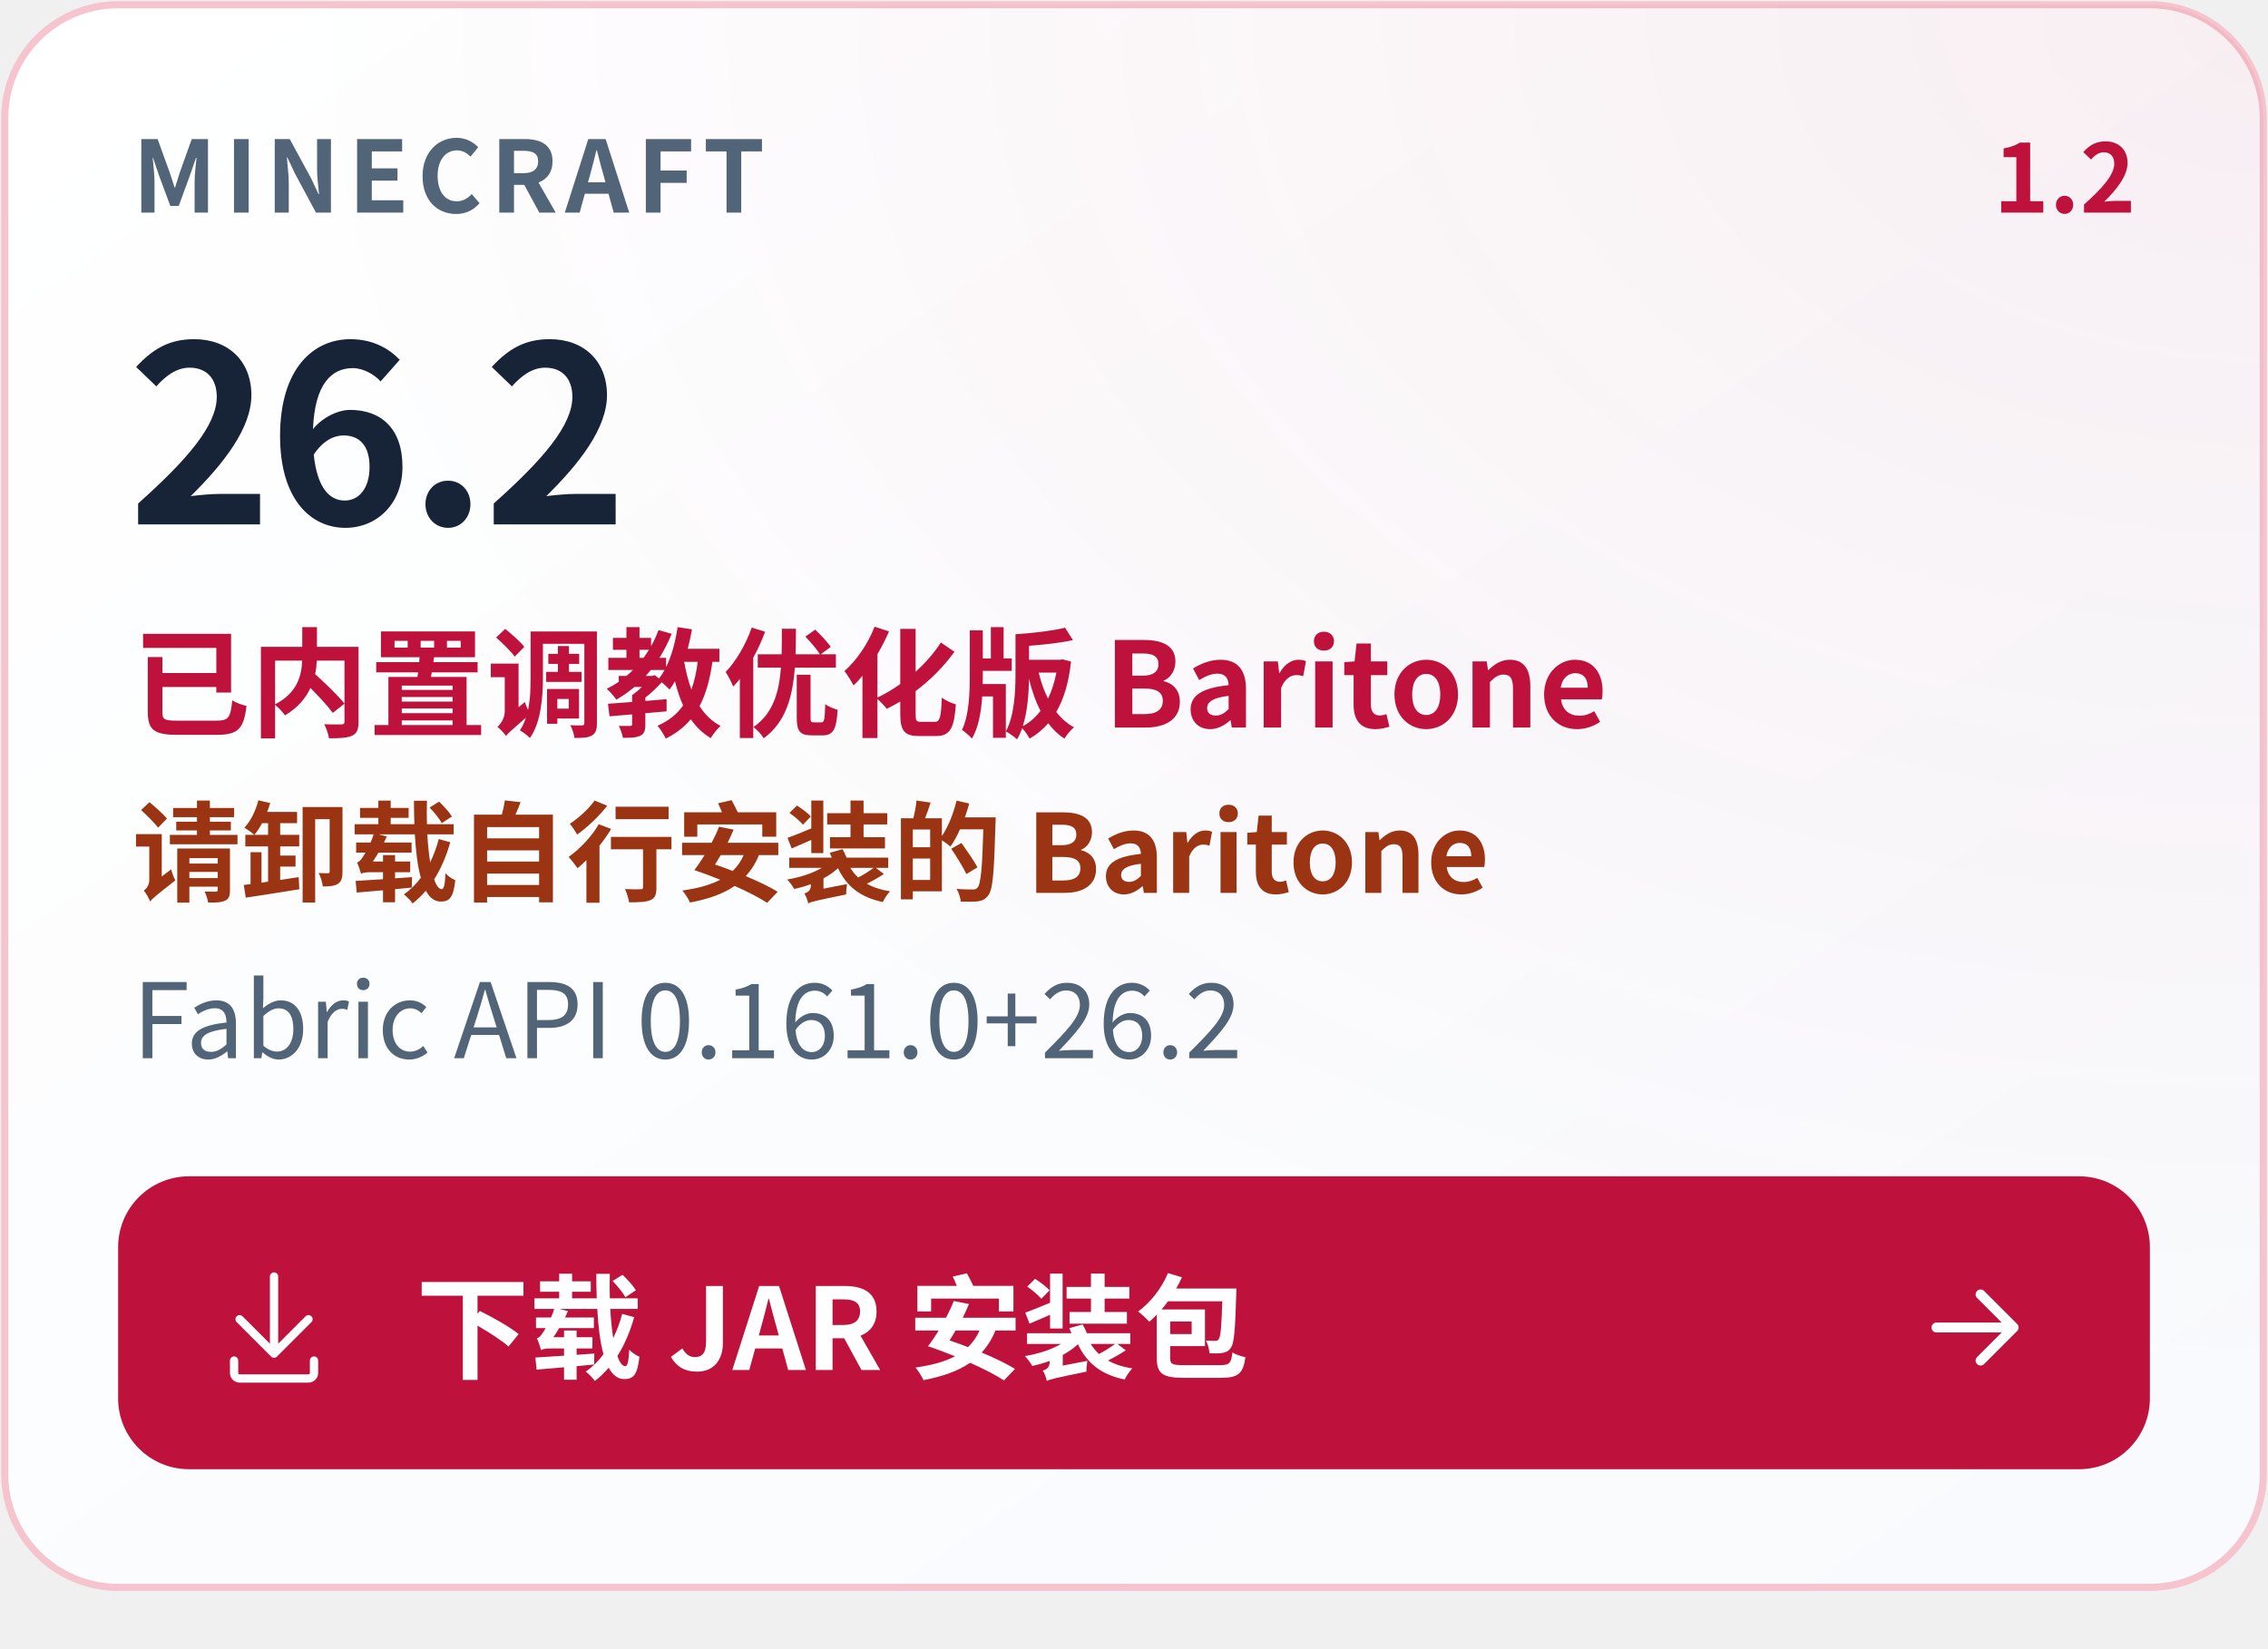
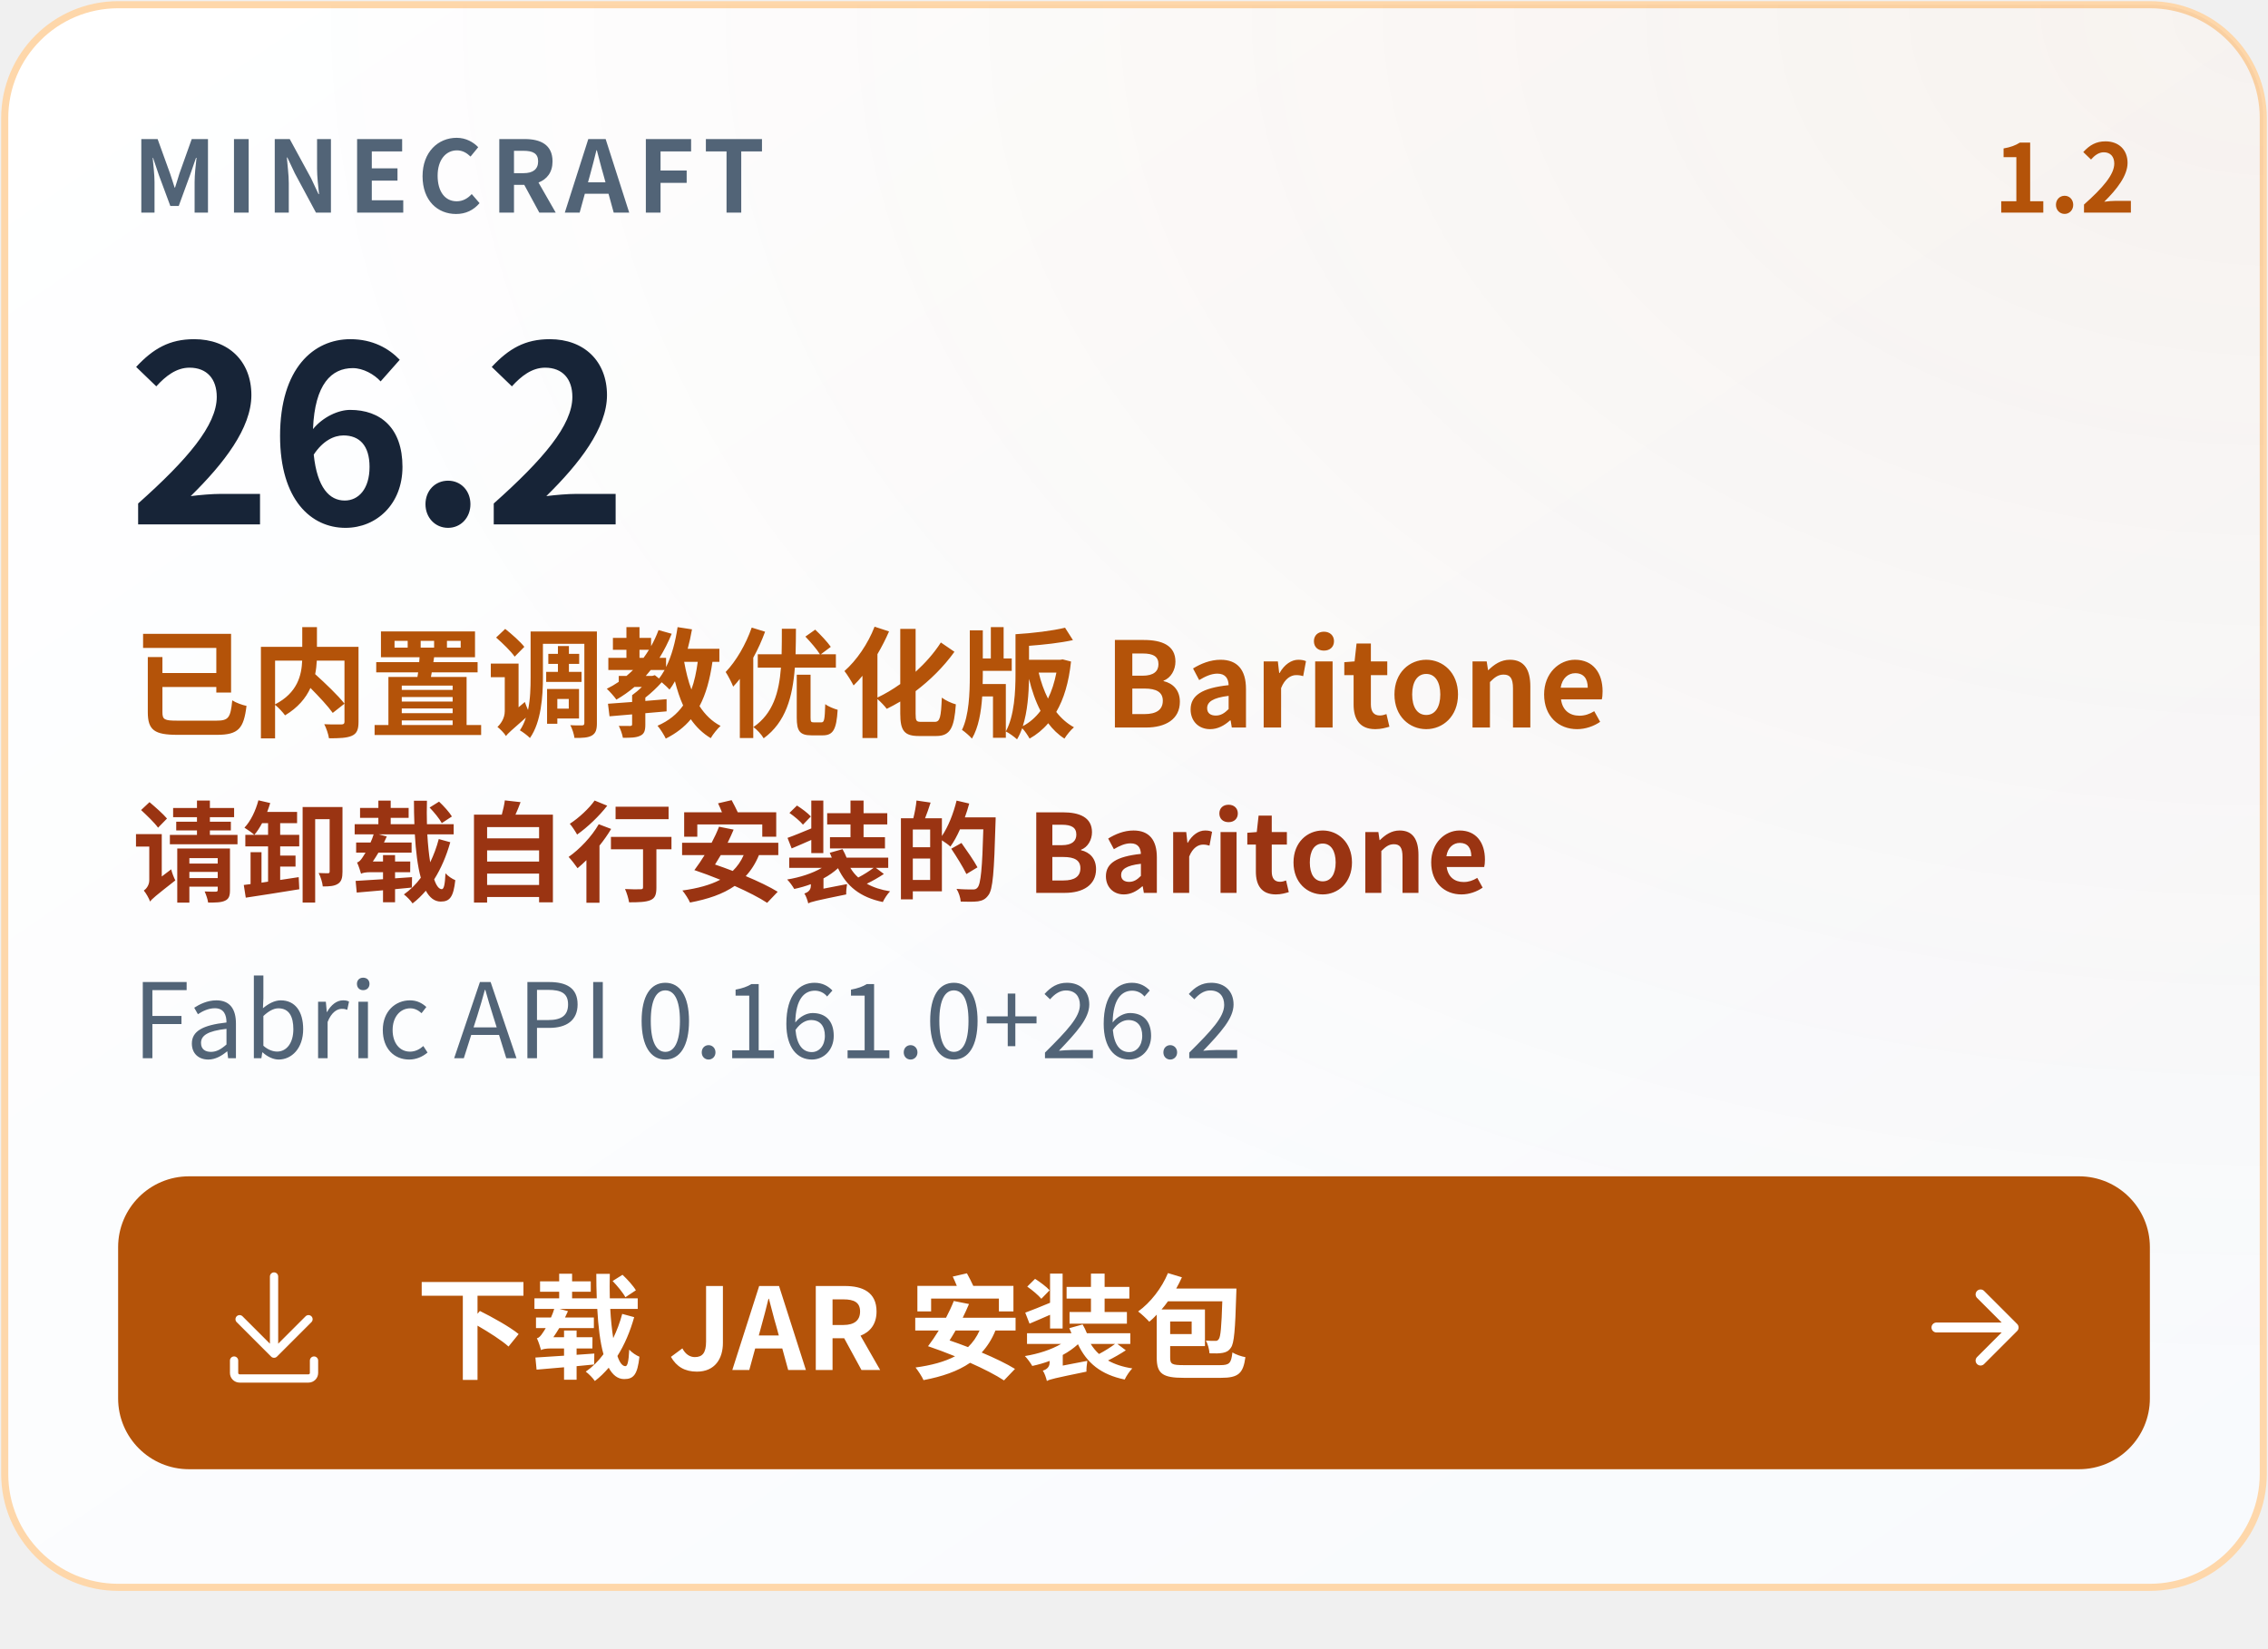
- <svg xmlns="http://www.w3.org/2000/svg" width="480" height="349" viewBox="0 0 480 349" role="img" aria-label="下载 Minecraft 26.2 JAR · 正式版 1.2 · 已内置调教优化版 Baritone · 请卸载自行安装的 Baritone">
+ <svg xmlns="http://www.w3.org/2000/svg" width="480" height="349" viewBox="0 0 480 349" role="img" aria-label="下载 Minecraft 26.2 JAR · 正式版 1.2 · 仅 Windows x64 · 已内置调教优化版 Baritone · 请卸载自行安装的 Baritone">
  <defs>
    <linearGradient id="bg" x1="0" y1="0" x2="1" y2="1">
      <stop stop-color="#FFFFFF" />
      <stop offset="1" stop-color="#F8FAFD" />
    </linearGradient>
    <radialGradient id="glow" cx="100%" cy="0%" r="110%">
-       <stop stop-color="#BE123C" stop-opacity=".06" />
-       <stop offset=".8" stop-color="#BE123C" stop-opacity="0" />
+       <stop stop-color="#B45309" stop-opacity=".06" />
+       <stop offset=".8" stop-color="#B45309" stop-opacity="0" />
    </radialGradient>
  </defs>
  <g font-family="Segoe UI, Microsoft YaHei, Noto Sans CJK SC, PingFang SC, Arial, sans-serif">
-     <rect x="1" y="1" width="478" height="335" rx="24" fill="url(#bg)" stroke="#F5C4CE" stroke-width="1.5" />
+     <rect x="1" y="1" width="478" height="335" rx="24" fill="url(#bg)" stroke="#FED7AA" stroke-width="1.5" />
    <rect x="1" y="1" width="478" height="335" rx="24" fill="url(#glow)" />
    <text x="28" y="45" font-size="21" fill="#526477" font-weight="600" letter-spacing="1.7">MINECRAFT</text>
-     <text x="452" y="45" font-size="20" fill="#BE123C" font-weight="650" id="release-version" text-anchor="end">1.2</text>
+     <text x="452" y="45" font-size="20" fill="#B45309" font-weight="650" id="release-version" text-anchor="end">1.2</text>
    <text x="27" y="111" font-size="52" fill="#172437" font-weight="700" id="game-version" letter-spacing="-1">26.2</text>
-     <text x="28" y="154" font-size="25" fill="#BE123C" font-weight="600" id="download-note">已内置调教优化版 Baritone</text>
+     <text x="28" y="154" font-size="25" fill="#B45309" font-weight="600" id="download-note">已内置调教优化版 Baritone</text>
    <text x="28" y="189" font-size="23" fill="#9A3412" font-weight="650" id="baritone-warning">请卸载自行安装的 Baritone</text>
    <text x="28" y="224" font-size="22" fill="#526477" font-weight="400" id="fabric-api">Fabric API  0.161.0+26.2</text>
-     <rect x="25" y="249" width="430" height="62" rx="15" fill="#BE123C" />
+     <rect x="25" y="249" width="430" height="62" rx="15" fill="#B45309" />
    <g transform="translate(44 267) scale(1.166667)" fill="#FFFFFF">
      <path d="M4.75 17.25a.75.75 0 0 1 .75.75v2.25c0 .138.112.25.25.25h12.5a.25.25 0 0 0 .25-.25V18a.75.75 0 0 1 1.5 0v2.25A1.75 1.75 0 0 1 18.25 22H5.75A1.75 1.75 0 0 1 4 20.25V18a.75.75 0 0 1 .75-.75Z" />
      <path d="M5.22 9.97a.749.749 0 0 1 1.06 0l4.97 4.969V2.75a.75.75 0 0 1 1.5 0v12.189l4.97-4.969a.749.749 0 1 1 1.06 1.06l-6.25 6.25a.749.749 0 0 1-1.06 0l-6.25-6.25a.749.749 0 0 1 0-1.06Z" />
    </g>
    <text x="88" y="290" font-size="24" fill="#FFFFFF" font-weight="650">下载 JAR 安装包</text>
    <g transform="translate(404 267) scale(1.166667)" fill="none" stroke="#FFFFFF" stroke-width="1.8" stroke-linecap="round" stroke-linejoin="round">
      <path d="M5 12h14m-6-6 6 6-6 6" />
    </g>
  </g>
</svg>
